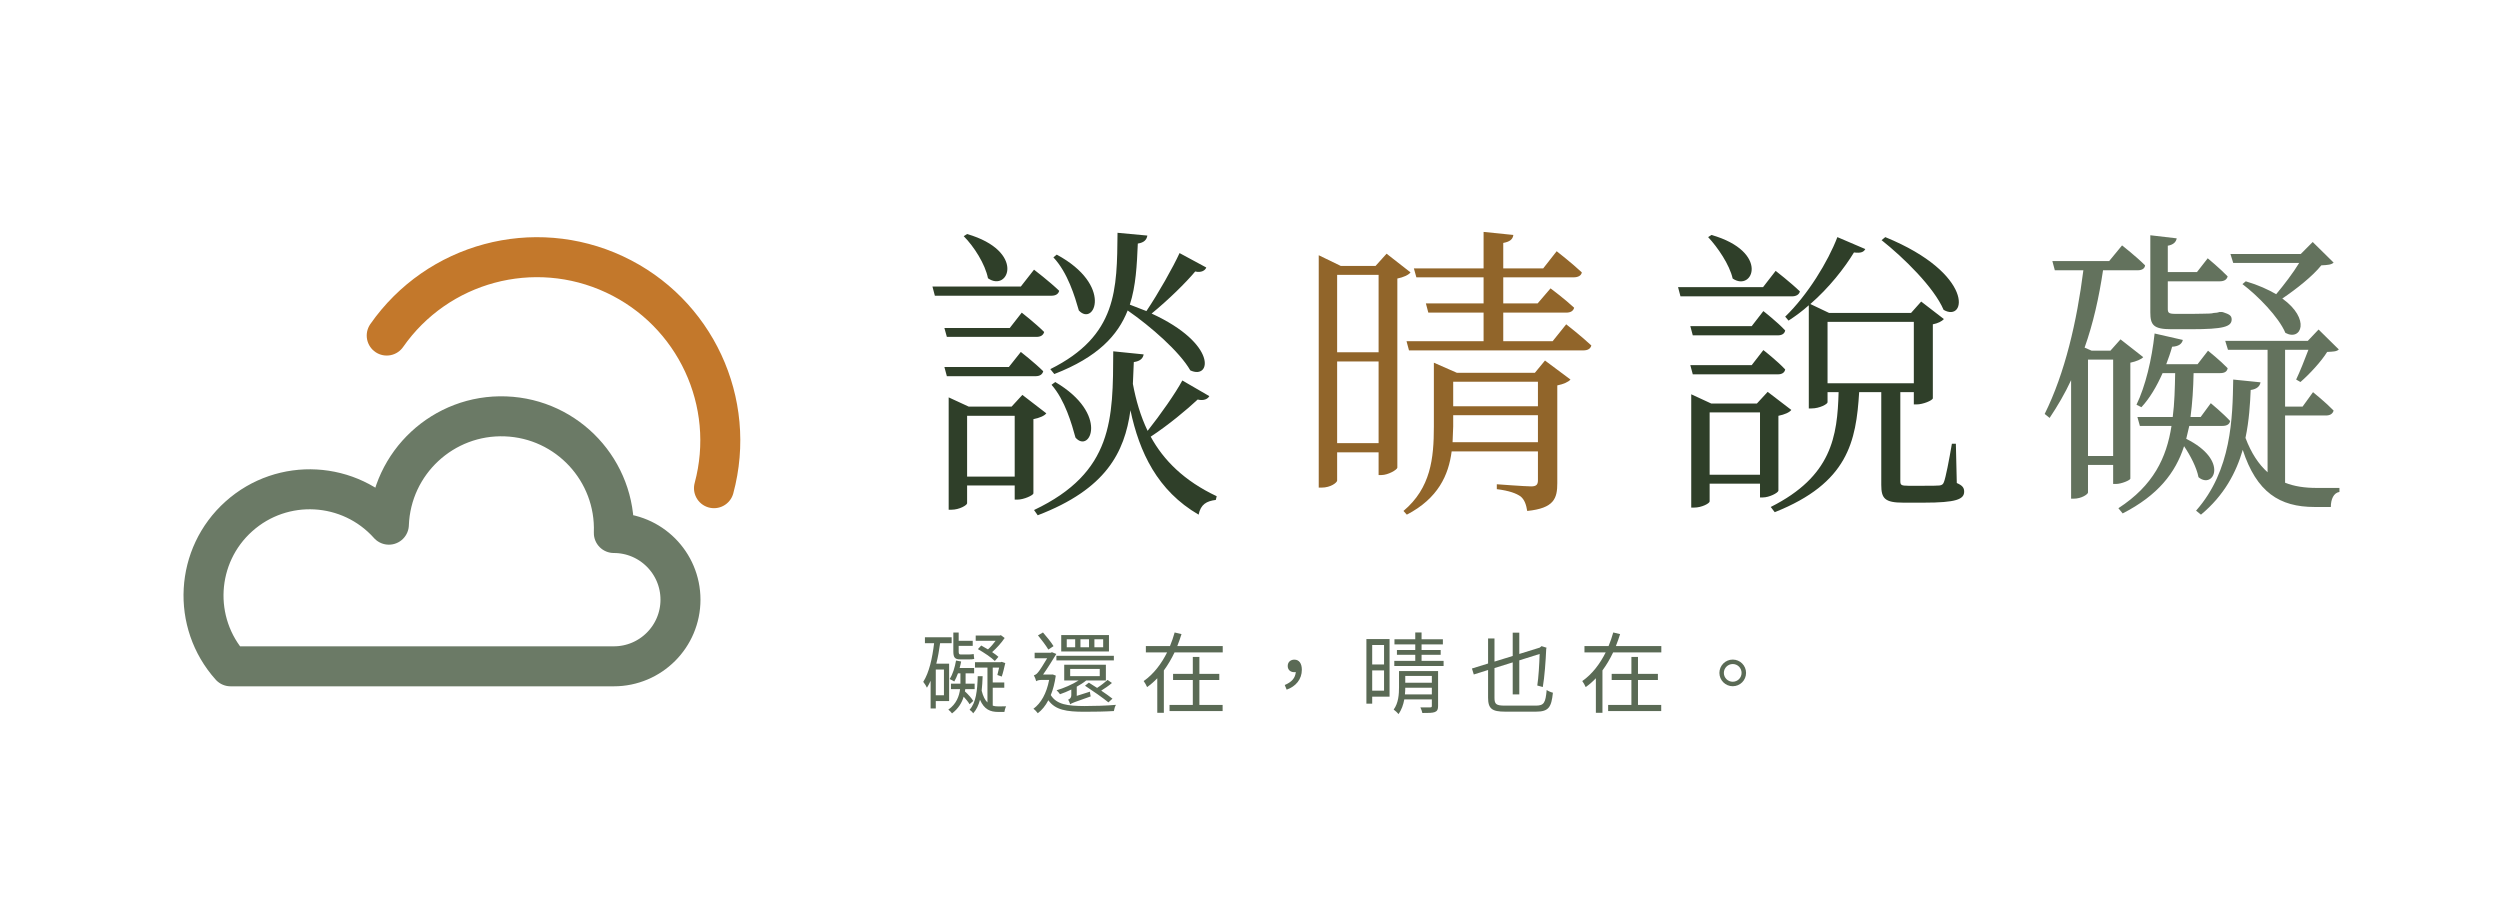
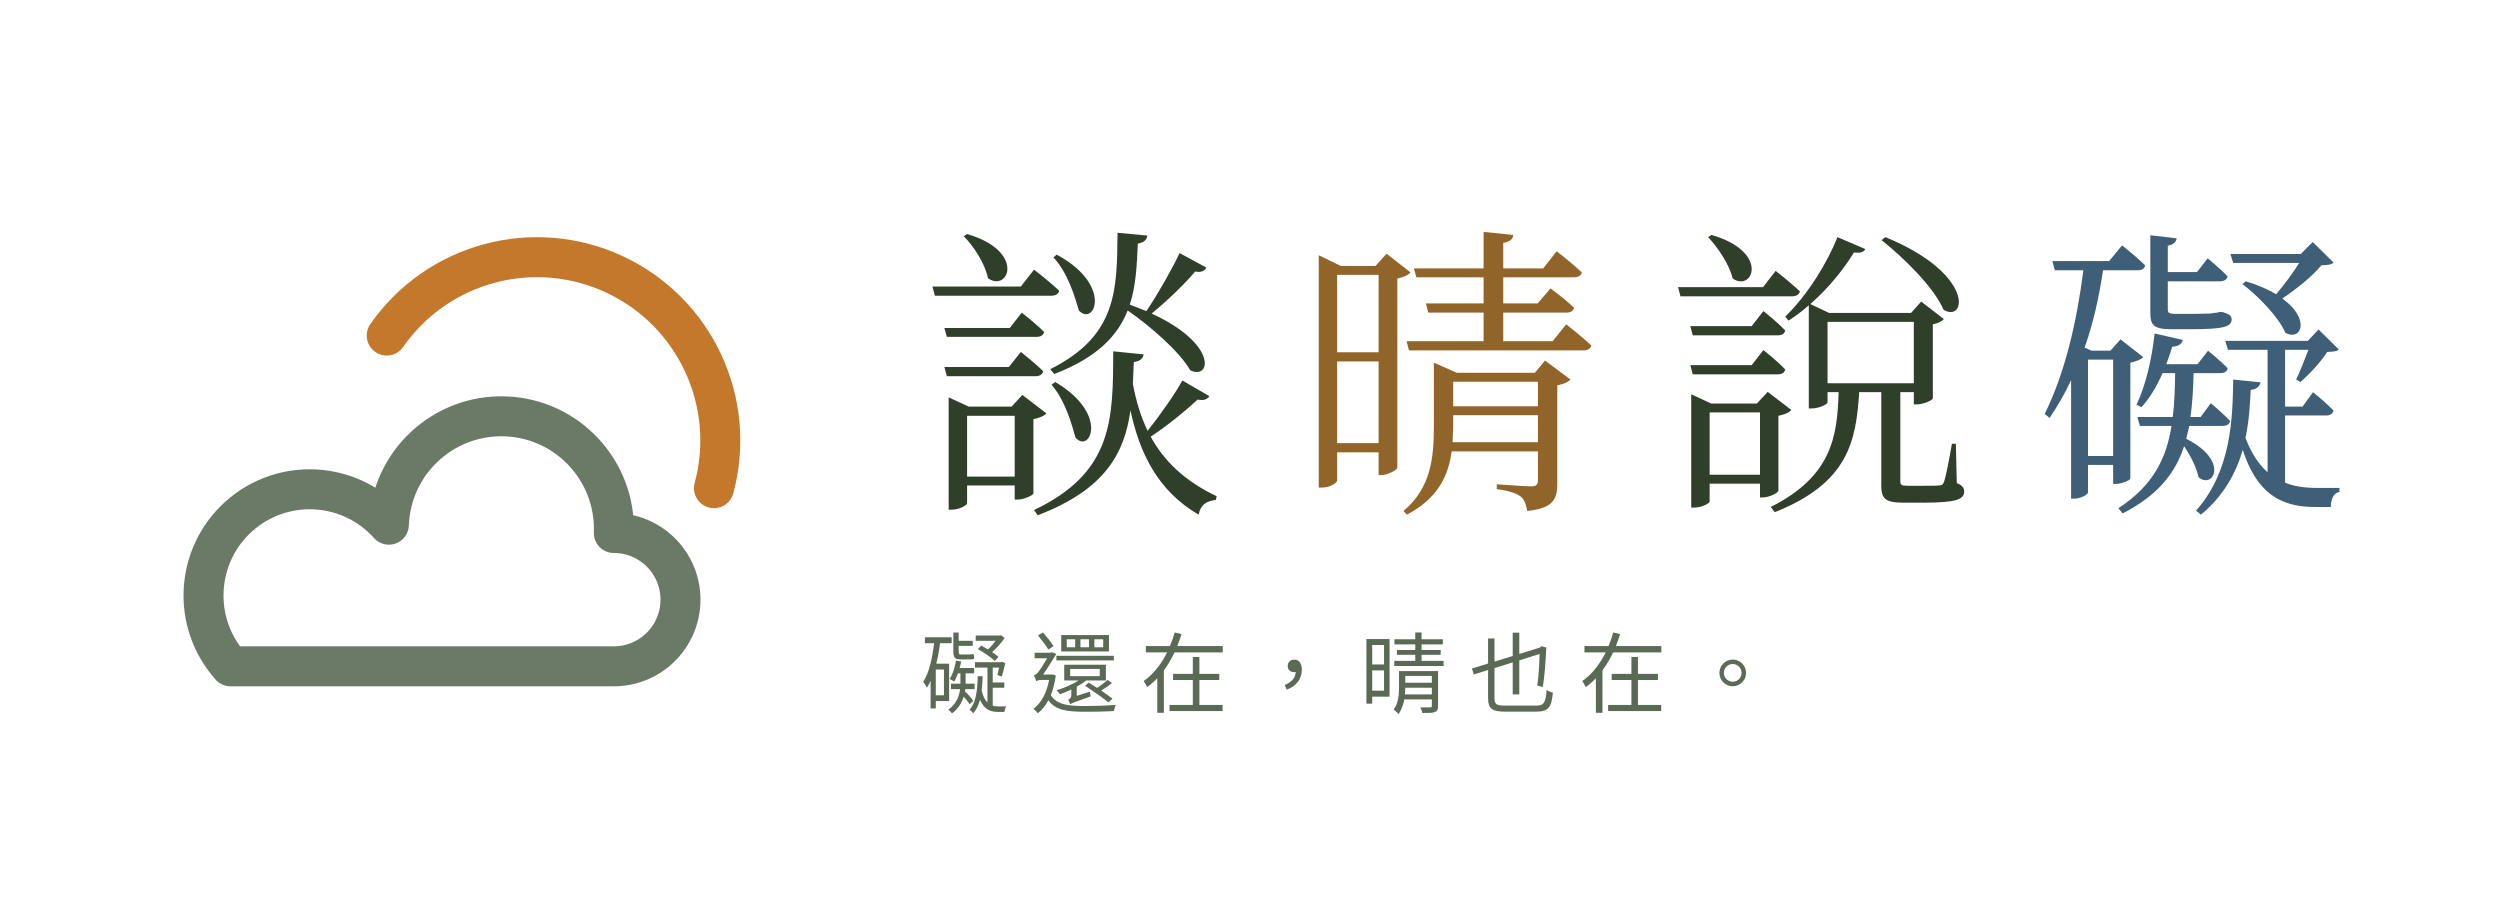
<svg xmlns="http://www.w3.org/2000/svg" width="1140" height="420" viewBox="0 0 1140 420">
  <g data-layer="sym">
    <g transform="translate(210 210) scale(0.7598346) translate(-18.0 3.5)">
      <g data-layer="a">
        <path d="M -120 120 H 110 A 40 40 0 0 0 110 40 A 67.5 67.5 0 0 0 -25 35 A 55 55 0 0 0 -120 120 Z" fill="none" stroke="#6B7A66" stroke-width="24" stroke-linecap="round" stroke-linejoin="round" />
      </g>
      <g data-layer="q">
        <path d="M -26.3 -78.5 A 110 110 0 0 1 170.1 13.1" fill="none" stroke="#C3782B" stroke-width="24" stroke-linecap="round" stroke-linejoin="round" />
      </g>
    </g>
  </g>
  <g data-layer="txt">
    <text x="420.0" y="223.2" font-family="Noto Serif CJK TC" font-size="140" fill="#2F3F29">談</text>
    <text x="590.0" y="223.2" font-family="Noto Serif CJK TC" font-size="140" fill="#91652A">晴</text>
    <text x="760.0" y="223.2" font-family="Noto Serif CJK TC" font-size="140" fill="#2F3F29">說</text>
-     <text x="930.0" y="223.2" font-family="Noto Serif CJK TC" font-size="140" fill="#63725D">礙</text>
+     <text x="930.0" y="223.2" font-family="Noto Serif CJK TC" font-size="140" fill="#3F5E78">礙</text>
  </g>
  <g data-layer="sub">
    <text x="420.0" y="322" font-family="Noto Sans CJK TC" font-size="40" fill="#5A6A55">礙</text>
    <text x="470.0" y="322" font-family="Noto Sans CJK TC" font-size="40" fill="#5A6A55">還</text>
    <text x="520.0" y="322" font-family="Noto Sans CJK TC" font-size="40" fill="#5A6A55">在</text>
    <text x="570.0" y="322" font-family="Noto Sans CJK TC" font-size="40" fill="#5A6A55">，</text>
    <text x="620.0" y="322" font-family="Noto Sans CJK TC" font-size="40" fill="#5A6A55">晴</text>
    <text x="670.0" y="322" font-family="Noto Sans CJK TC" font-size="40" fill="#5A6A55">也</text>
    <text x="720.0" y="322" font-family="Noto Sans CJK TC" font-size="40" fill="#5A6A55">在</text>
    <text x="770.0" y="322" font-family="Noto Sans CJK TC" font-size="40" fill="#5A6A55">。</text>
  </g>
</svg>
